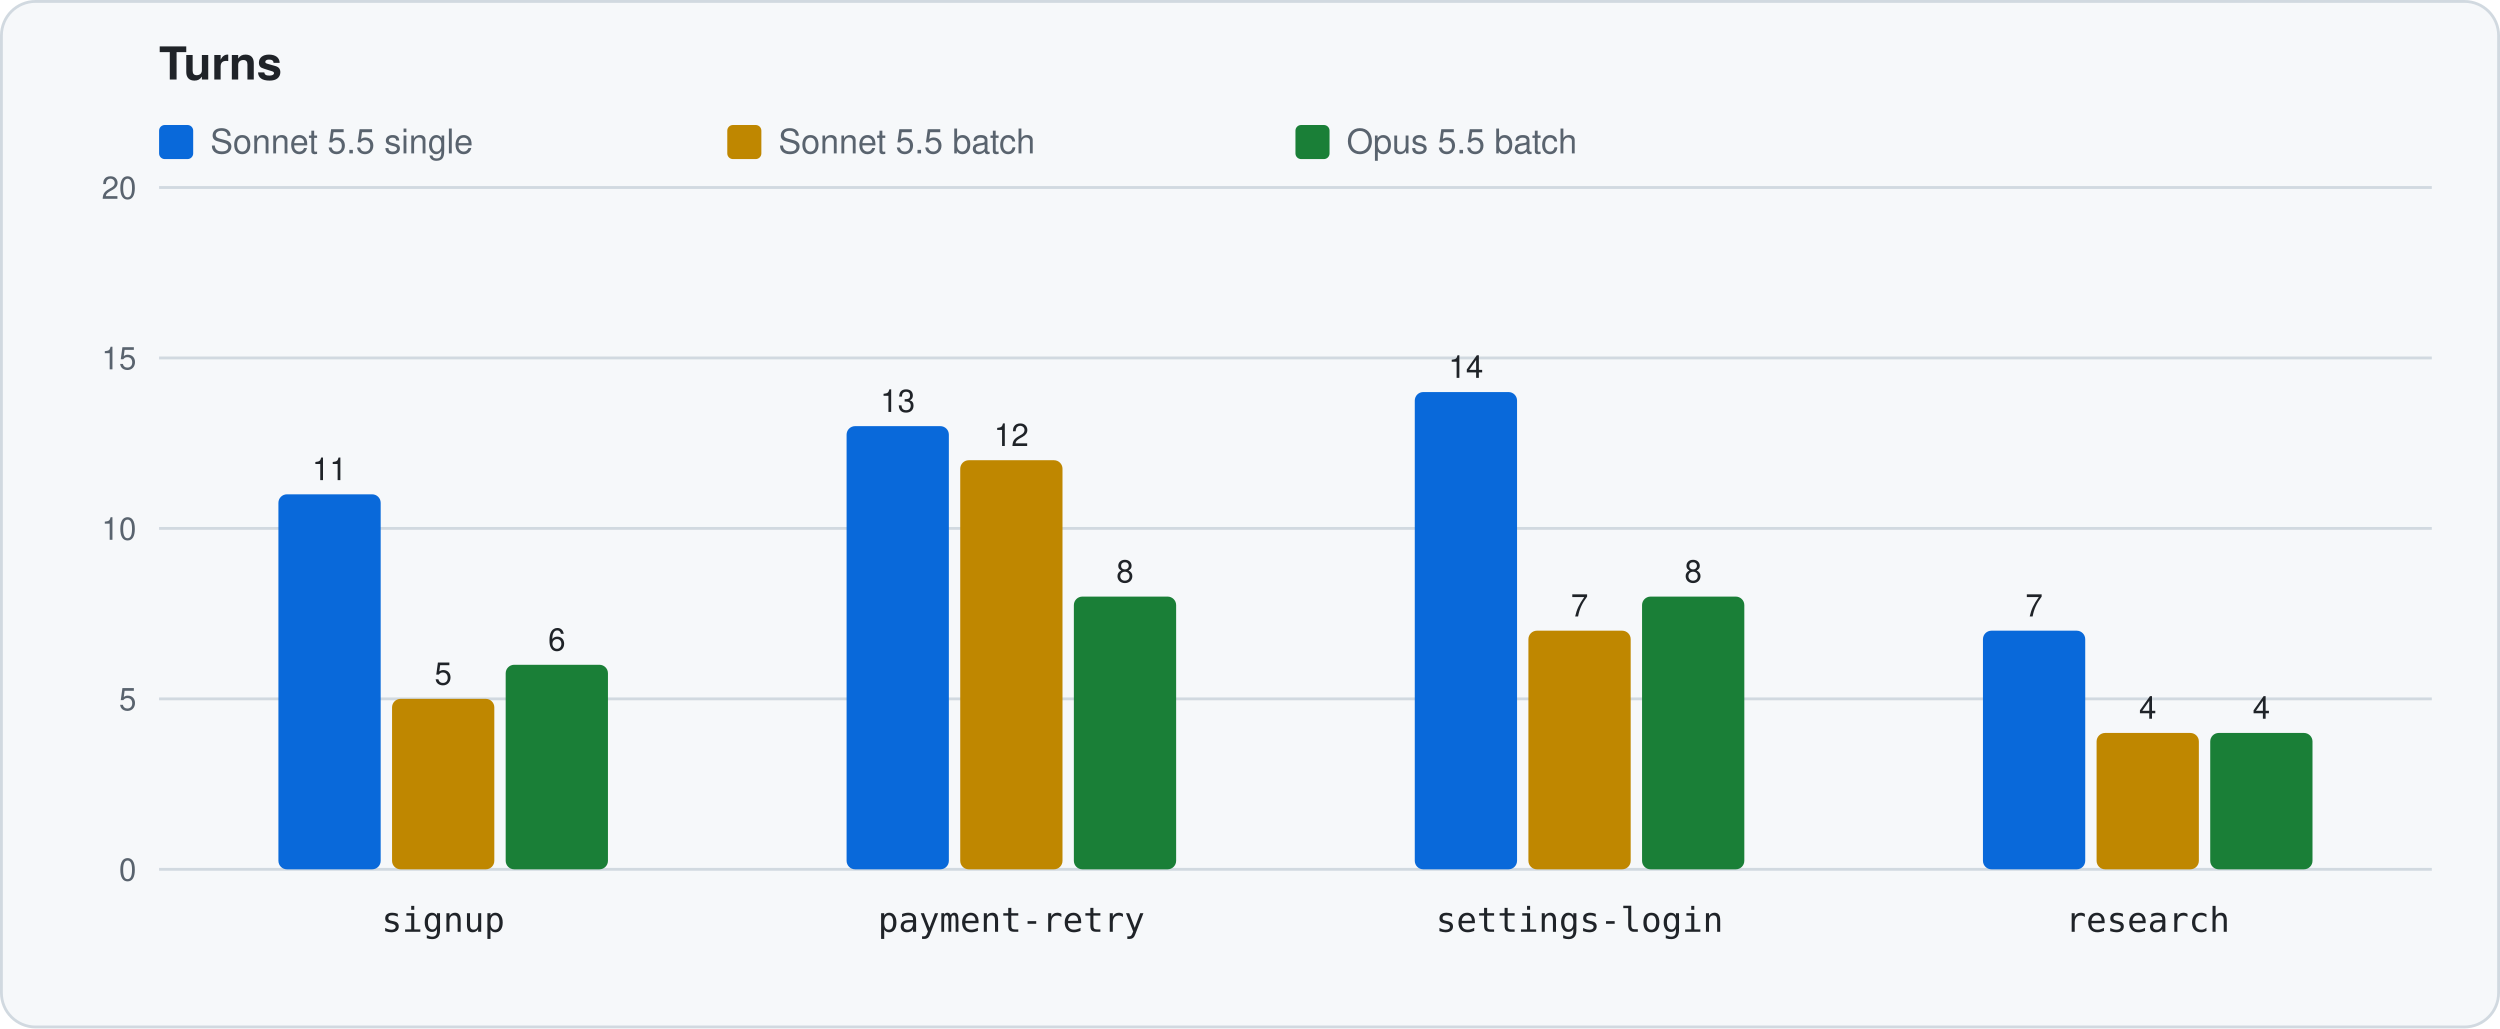
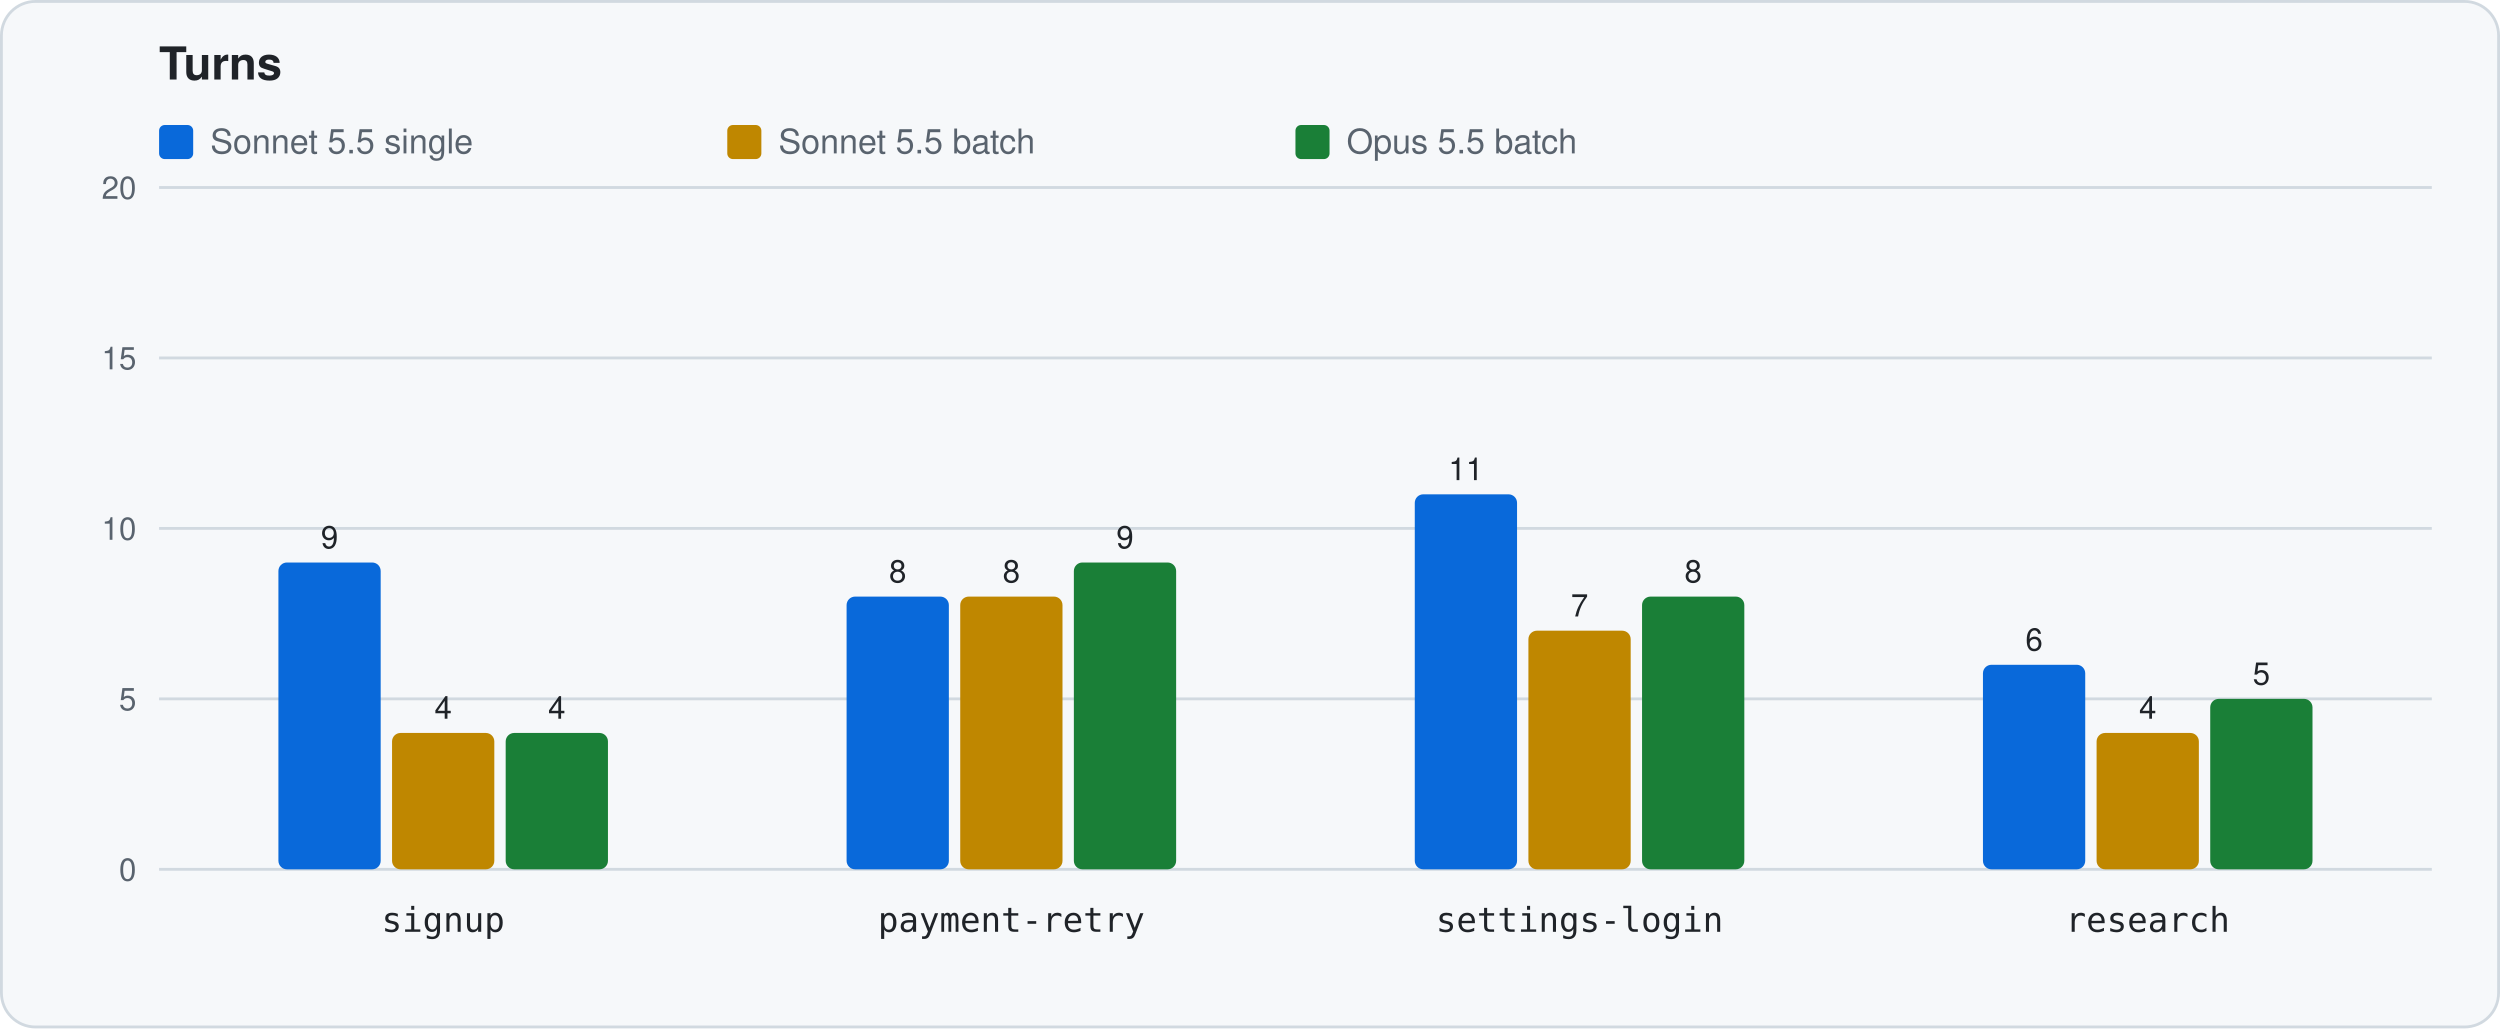
<svg xmlns="http://www.w3.org/2000/svg" width="880" height="362" viewBox="0 0 880 362" role="img" aria-labelledby="title desc">
  <style>
    .bg { fill: #f6f8fa; stroke: #d1d9e0; }
    .rule { stroke: #d1d9e0; }
    .text { fill: #1f2328; }
    .muted { fill: #59636e; }
    .s0 { fill: #0969da; }
    .s1 { fill: #bf8700; }
    .s2 { fill: #1a7f37; }
    .s3 { fill: #8250df; }
    .s4 { fill: #cf222e; }
    .s5 { fill: #1b7c83; }
    .s6 { fill: #bc4c00; }
    .sans { font-family: ui-sans-serif, -apple-system, "Segoe UI", Helvetica, Arial, sans-serif; }
    .mono { font-family: ui-monospace, SFMono-Regular, Menlo, Consolas, monospace; }
    @media (prefers-color-scheme: dark) {
      .bg { fill: #0d1117; stroke: #3d444d; }
      .rule { stroke: #3d444d; }
      .text { fill: #f0f6fc; }
      .muted { fill: #9198a1; }
      .s0 { fill: #4493f8; }
      .s1 { fill: #d29922; }
      .s2 { fill: #3fb950; }
      .s3 { fill: #ab7df8; }
      .s4 { fill: #f85149; }
      .s5 { fill: #39c5cf; }
      .s6 { fill: #f0883e; }
    }
  </style>
  <rect class="bg" x="0.5" y="0.5" width="879" height="361" rx="12" />
  <text class="text sans" x="56" y="28" font-size="16" font-weight="600">Turns</text>
  <rect class="s0" x="56" y="44" width="12" height="12" rx="2" />
  <text class="muted sans" x="74" y="54" font-size="12">Sonnet 5.5 single</text>
  <rect class="s1" x="256" y="44" width="12" height="12" rx="2" />
  <text class="muted sans" x="274" y="54" font-size="12">Sonnet 5.5 batch</text>
  <rect class="s2" x="456" y="44" width="12" height="12" rx="2" />
  <text class="muted sans" x="474" y="54" font-size="12">Opus 5.5 batch</text>
  <line class="rule" x1="56" x2="856" y1="306" y2="306" />
  <text class="muted sans" x="48" y="310" font-size="11" text-anchor="end">0</text>
  <line class="rule" x1="56" x2="856" y1="246" y2="246" />
  <text class="muted sans" x="48" y="250" font-size="11" text-anchor="end">5</text>
  <line class="rule" x1="56" x2="856" y1="186" y2="186" />
  <text class="muted sans" x="48" y="190" font-size="11" text-anchor="end">10</text>
  <line class="rule" x1="56" x2="856" y1="126" y2="126" />
  <text class="muted sans" x="48" y="130" font-size="11" text-anchor="end">15</text>
  <line class="rule" x1="56" x2="856" y1="66" y2="66" />
  <text class="muted sans" x="48" y="70" font-size="11" text-anchor="end">20</text>
-   <rect class="s0" x="98" y="174" width="36" height="132" rx="3" />
-   <text class="text sans" x="116" y="169" font-size="11" text-anchor="middle">11</text>
-   <rect class="s1" x="138" y="246" width="36" height="60" rx="3" />
-   <text class="text sans" x="156" y="241" font-size="11" text-anchor="middle">5</text>
-   <rect class="s2" x="178" y="234" width="36" height="72" rx="3" />
-   <text class="text sans" x="196" y="229" font-size="11" text-anchor="middle">6</text>
+   <rect class="s0" x="98" y="198" width="36" height="108" rx="3" />
+   <text class="text sans" x="116" y="193" font-size="11" text-anchor="middle">9</text>
+   <rect class="s1" x="138" y="258" width="36" height="48" rx="3" />
+   <text class="text sans" x="156" y="253" font-size="11" text-anchor="middle">4</text>
+   <rect class="s2" x="178" y="258" width="36" height="48" rx="3" />
+   <text class="text sans" x="196" y="253" font-size="11" text-anchor="middle">4</text>
  <text class="text mono" x="156" y="328" font-size="12" text-anchor="middle">signup</text>
-   <rect class="s0" x="298" y="150" width="36" height="156" rx="3" />
-   <text class="text sans" x="316" y="145" font-size="11" text-anchor="middle">13</text>
-   <rect class="s1" x="338" y="162" width="36" height="144" rx="3" />
-   <text class="text sans" x="356" y="157" font-size="11" text-anchor="middle">12</text>
-   <rect class="s2" x="378" y="210" width="36" height="96" rx="3" />
-   <text class="text sans" x="396" y="205" font-size="11" text-anchor="middle">8</text>
+   <rect class="s0" x="298" y="210" width="36" height="96" rx="3" />
+   <text class="text sans" x="316" y="205" font-size="11" text-anchor="middle">8</text>
+   <rect class="s1" x="338" y="210" width="36" height="96" rx="3" />
+   <text class="text sans" x="356" y="205" font-size="11" text-anchor="middle">8</text>
+   <rect class="s2" x="378" y="198" width="36" height="108" rx="3" />
+   <text class="text sans" x="396" y="193" font-size="11" text-anchor="middle">9</text>
  <text class="text mono" x="356" y="328" font-size="12" text-anchor="middle">payment-retry</text>
-   <rect class="s0" x="498" y="138" width="36" height="168" rx="3" />
-   <text class="text sans" x="516" y="133" font-size="11" text-anchor="middle">14</text>
+   <rect class="s0" x="498" y="174" width="36" height="132" rx="3" />
+   <text class="text sans" x="516" y="169" font-size="11" text-anchor="middle">11</text>
  <rect class="s1" x="538" y="222" width="36" height="84" rx="3" />
  <text class="text sans" x="556" y="217" font-size="11" text-anchor="middle">7</text>
  <rect class="s2" x="578" y="210" width="36" height="96" rx="3" />
  <text class="text sans" x="596" y="205" font-size="11" text-anchor="middle">8</text>
  <text class="text mono" x="556" y="328" font-size="12" text-anchor="middle">settings-login</text>
-   <rect class="s0" x="698" y="222" width="36" height="84" rx="3" />
-   <text class="text sans" x="716" y="217" font-size="11" text-anchor="middle">7</text>
+   <rect class="s0" x="698" y="234" width="36" height="72" rx="3" />
+   <text class="text sans" x="716" y="229" font-size="11" text-anchor="middle">6</text>
  <rect class="s1" x="738" y="258" width="36" height="48" rx="3" />
  <text class="text sans" x="756" y="253" font-size="11" text-anchor="middle">4</text>
-   <rect class="s2" x="778" y="258" width="36" height="48" rx="3" />
-   <text class="text sans" x="796" y="253" font-size="11" text-anchor="middle">4</text>
+   <rect class="s2" x="778" y="246" width="36" height="60" rx="3" />
+   <text class="text sans" x="796" y="241" font-size="11" text-anchor="middle">5</text>
  <text class="text mono" x="756" y="328" font-size="12" text-anchor="middle">research</text>
</svg>
